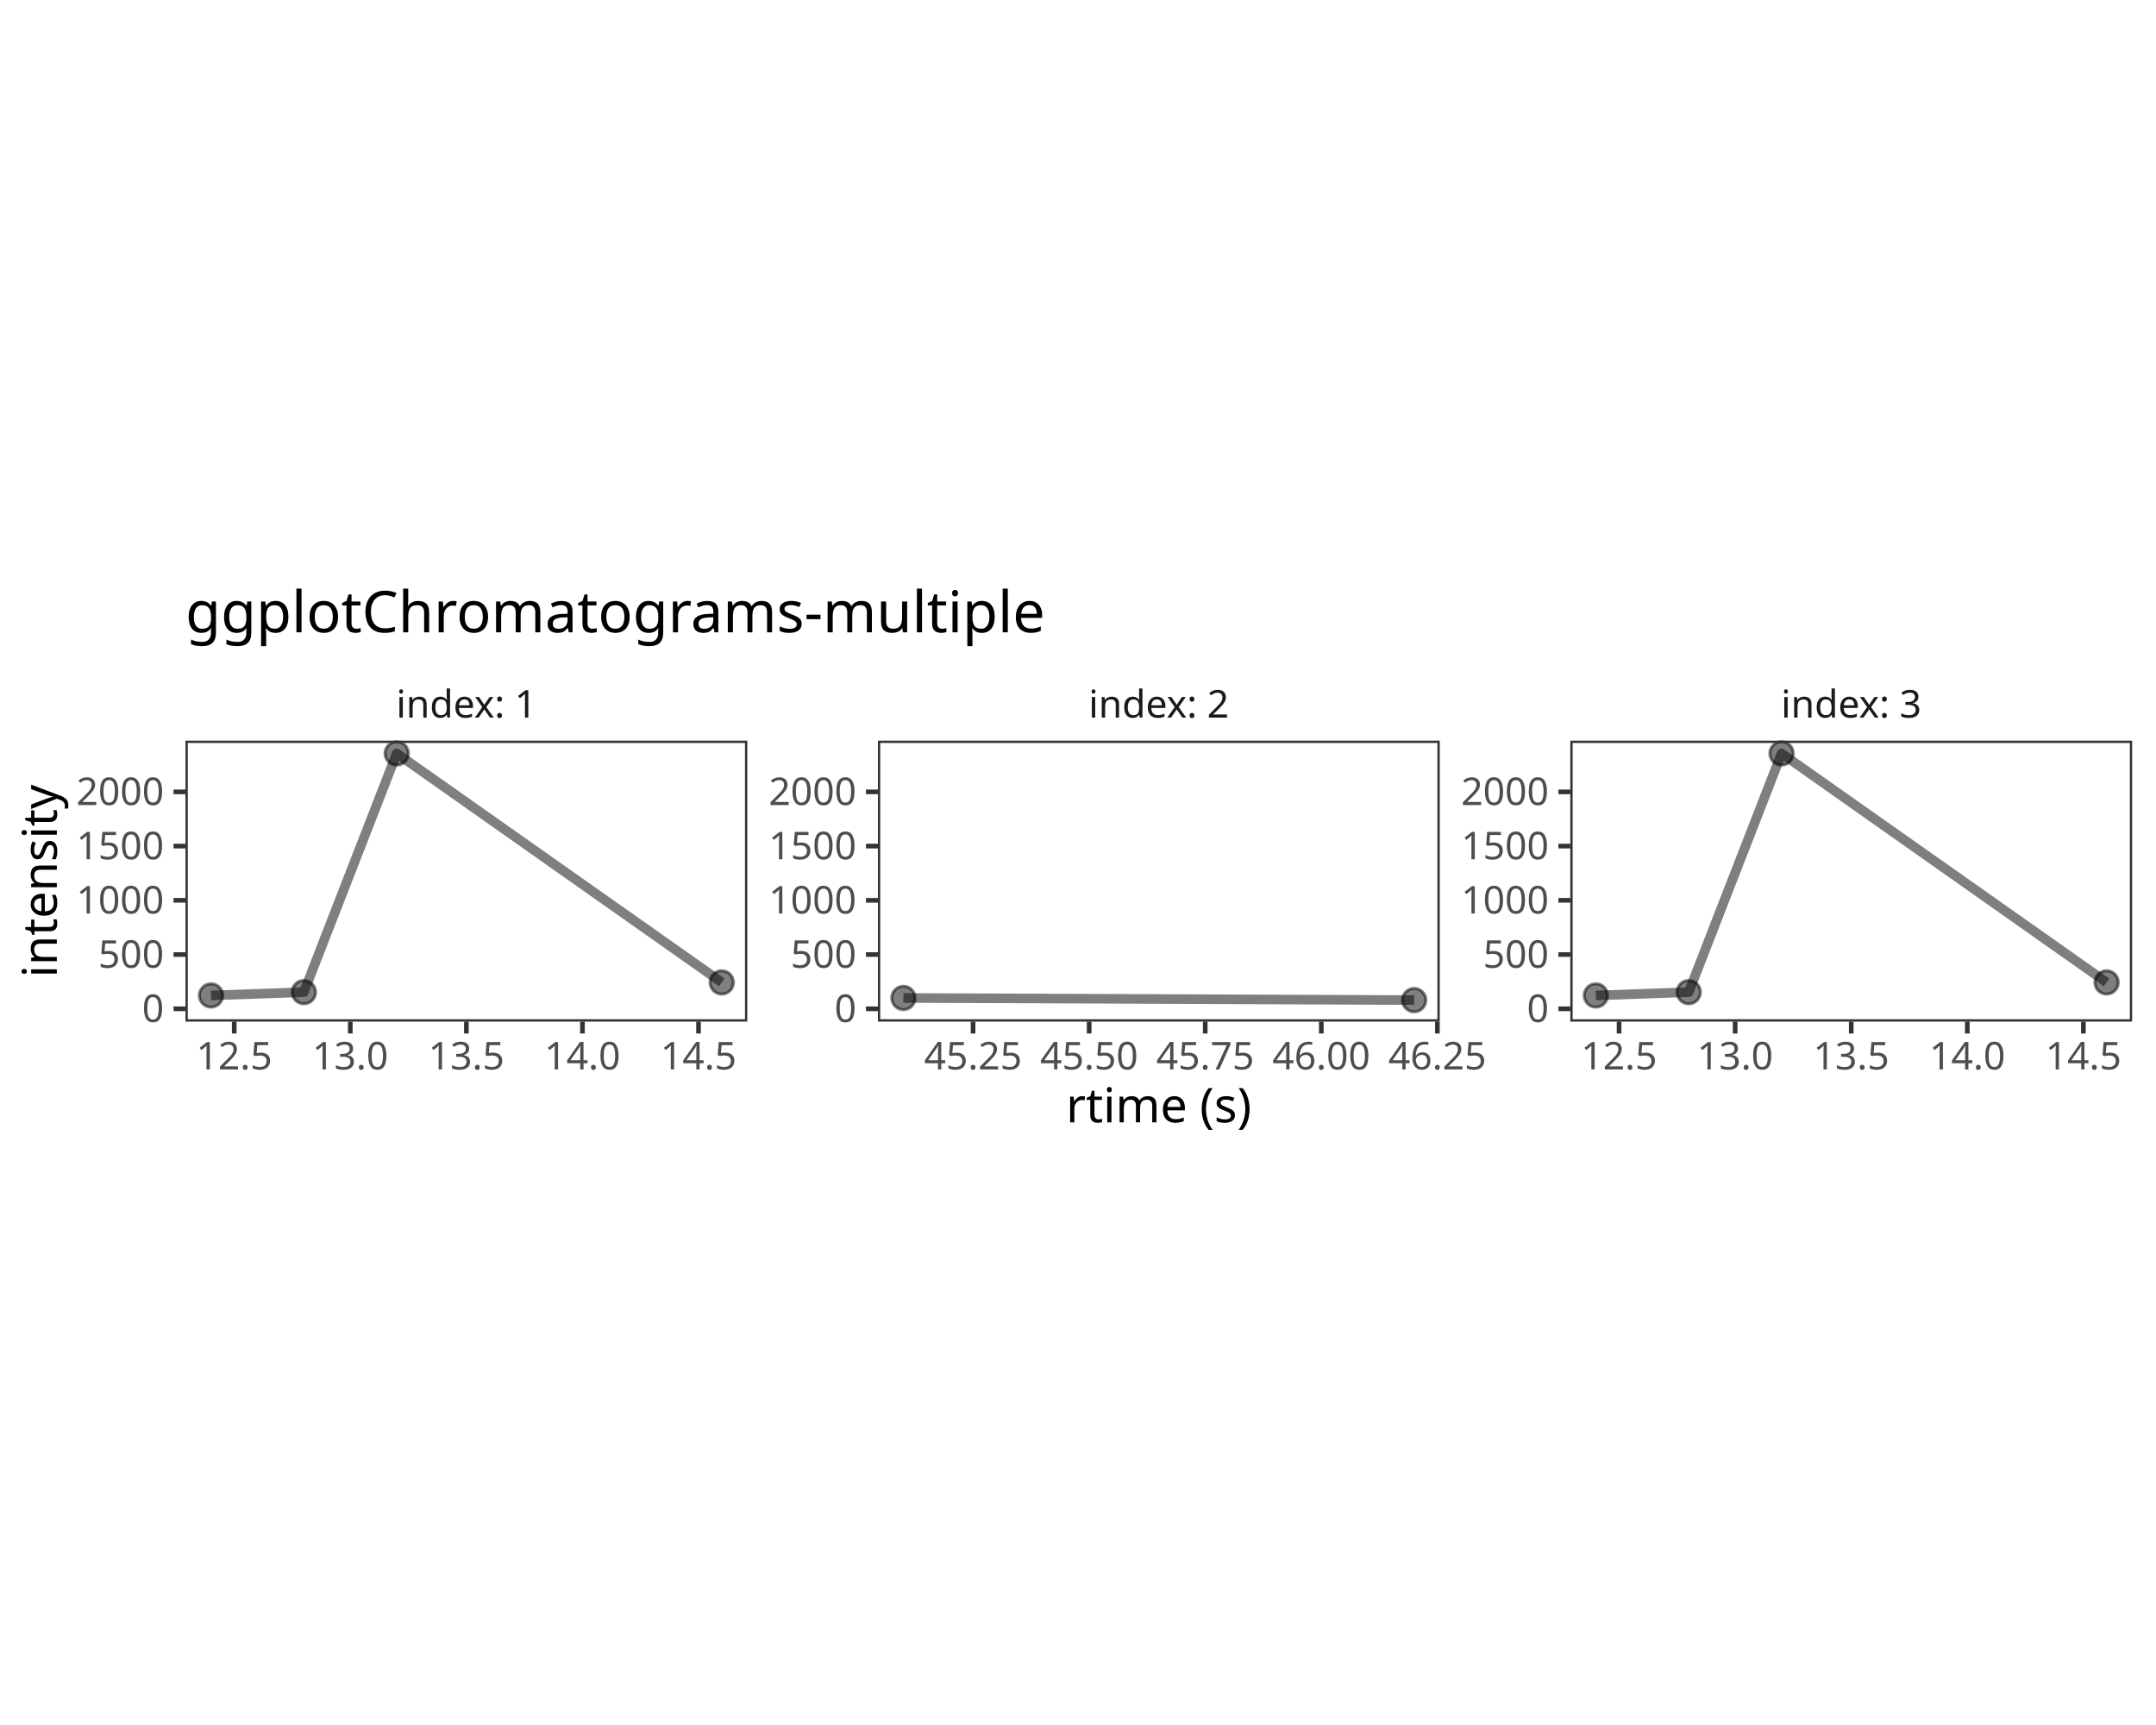
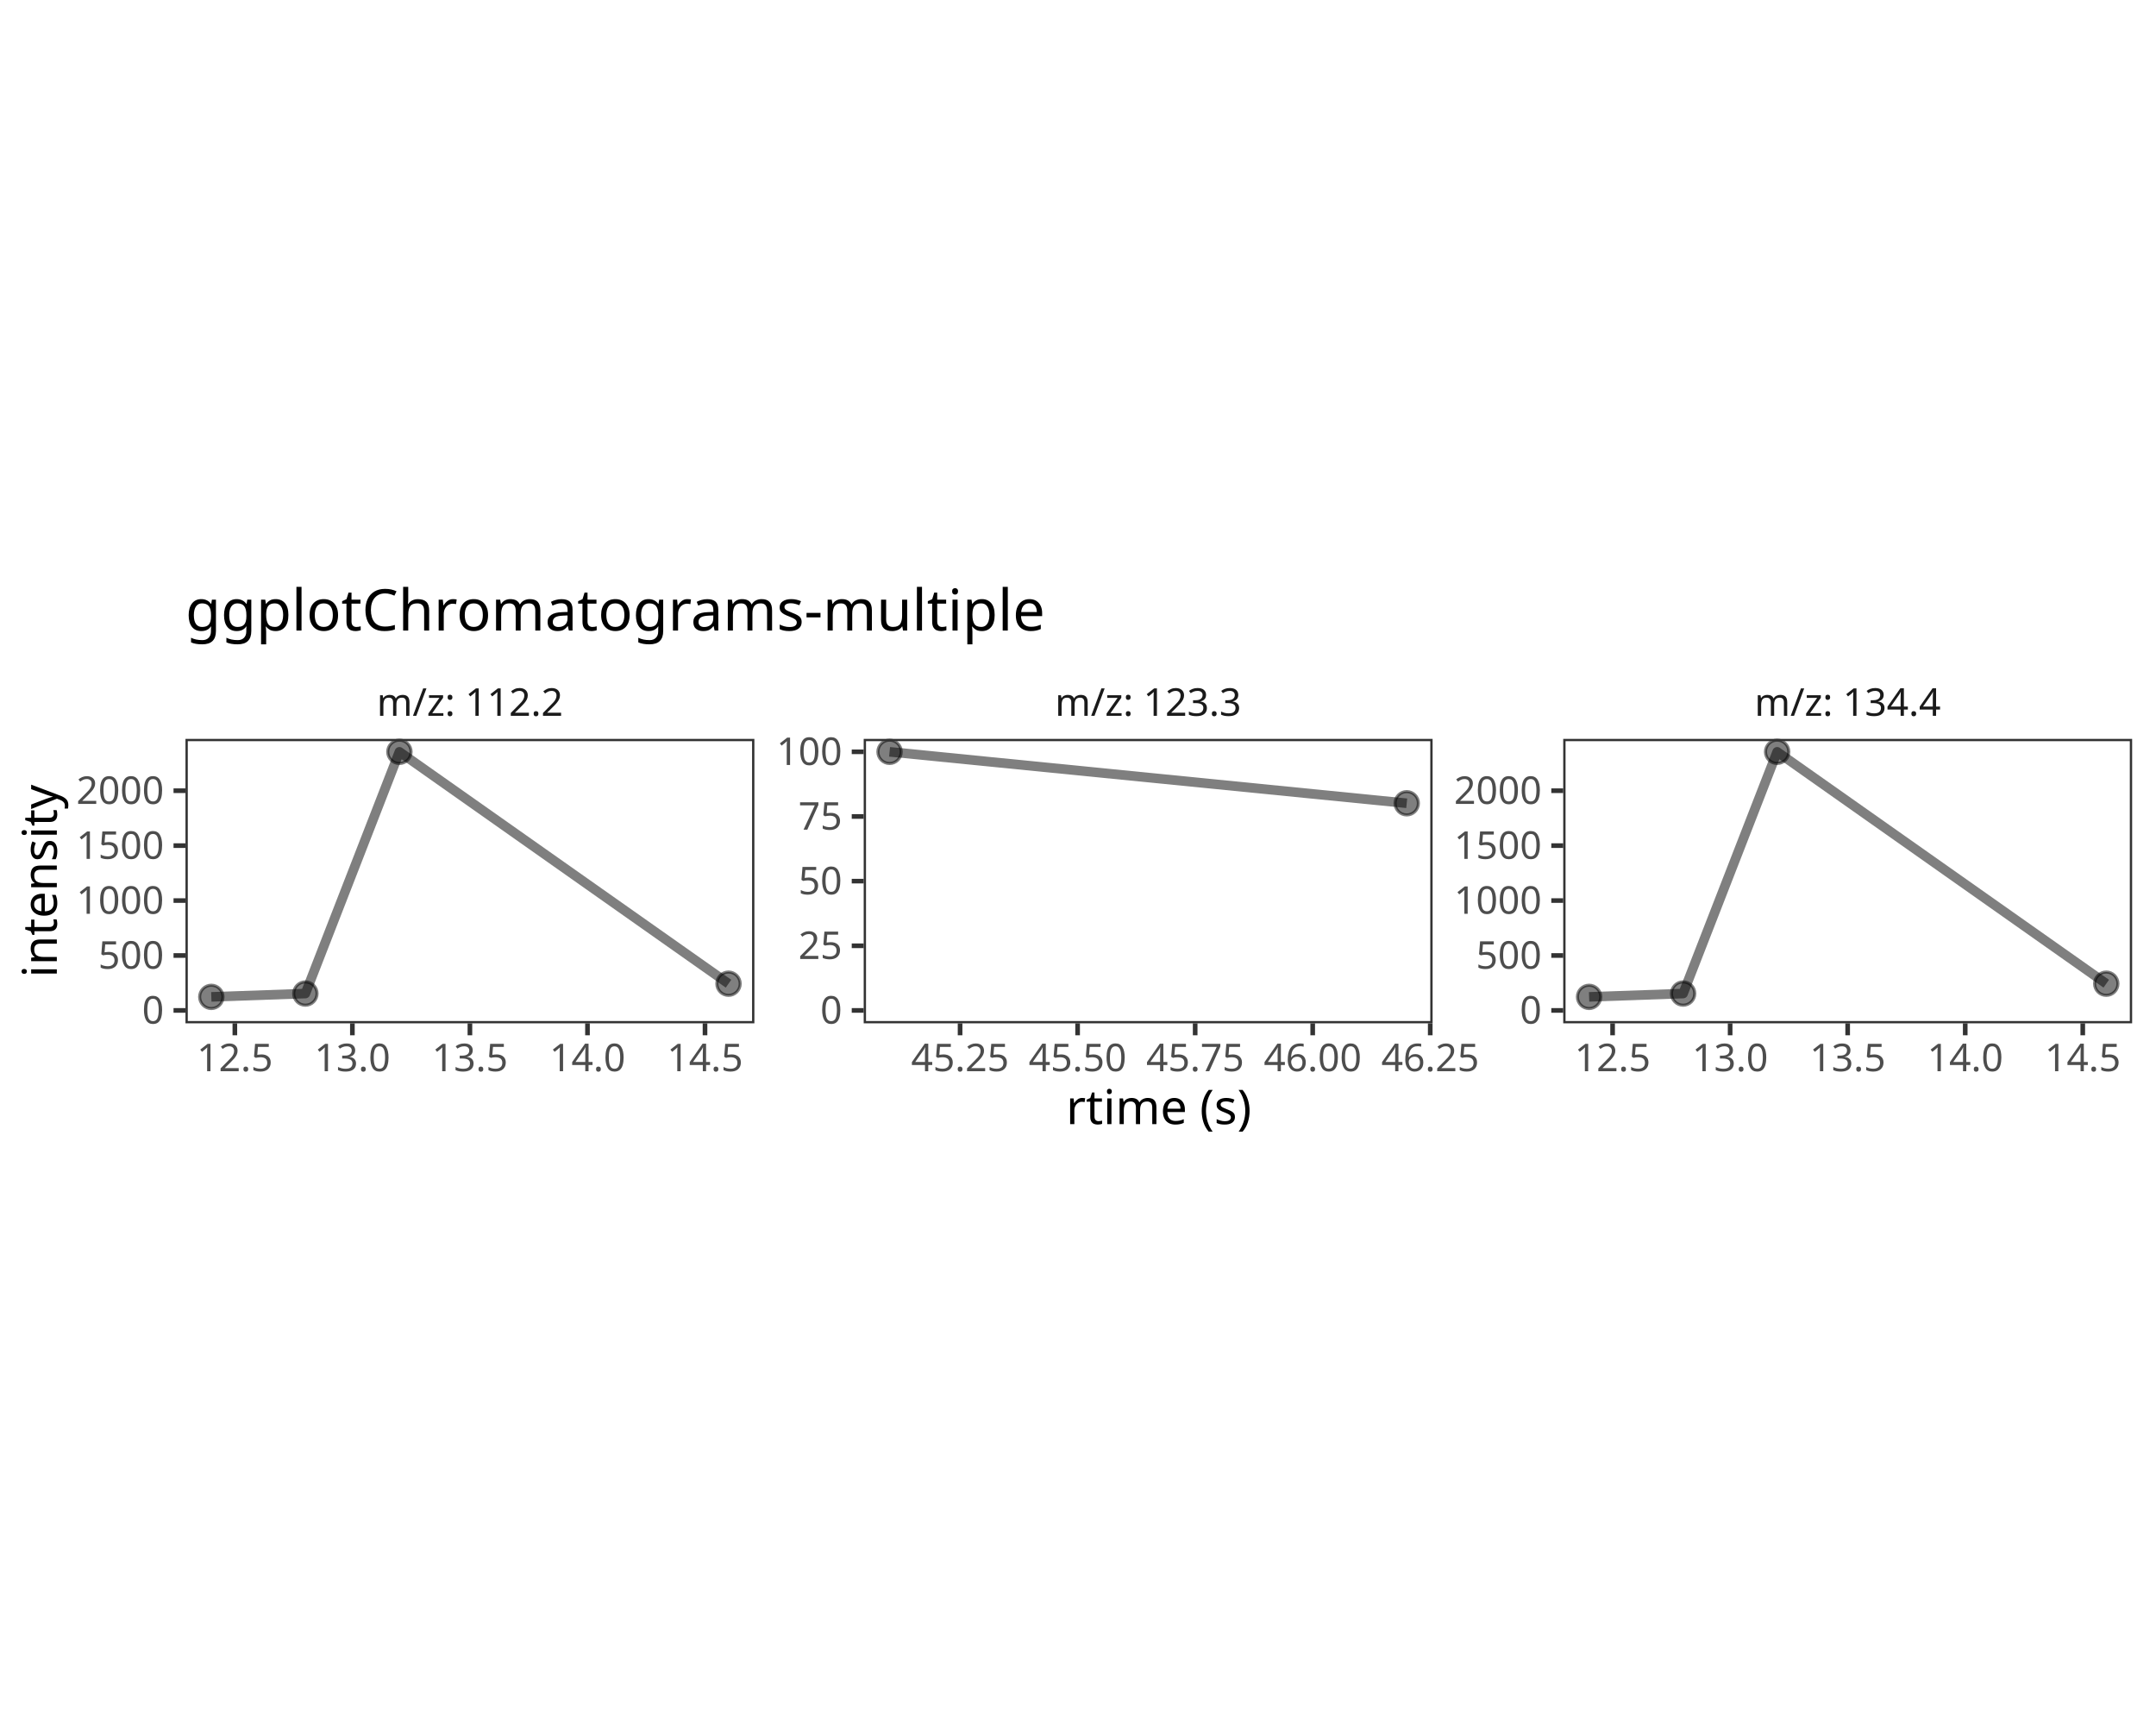
<svg xmlns="http://www.w3.org/2000/svg" class="svglite" data-engine-version="2.0" width="720.00pt" height="576.00pt" viewBox="0 0 720.00 576.00">
  <defs>
    <style type="text/css">
    .svglite line, .svglite polyline, .svglite polygon, .svglite path, .svglite rect, .svglite circle {
      fill: none;
      stroke: #000000;
      stroke-linecap: round;
      stroke-linejoin: round;
      stroke-miterlimit: 10.00;
    }
  </style>
  </defs>
  <rect width="100%" height="100%" style="stroke: none; fill: #FFFFFF;" />
  <defs>
    <clipPath id="cpMC4wMHw3MjAuMDB8MC4wMHw1NzYuMDA=">
      <rect x="0.00" y="0.00" width="720.00" height="576.00" />
    </clipPath>
  </defs>
  <g clip-path="url(#cpMC4wMHw3MjAuMDB8MC4wMHw1NzYuMDA=)">
</g>
  <defs>
-     <clipPath id="cpMC4wMHw3MjAuMDB8MTg5Ljk1fDM4Ni4wNQ==">
-       <rect x="0" y="189.95" width="720.00" height="196.09" />
+     <clipPath id="cpMC4wMHw3MjAuMDB8MTg5LjM2fDM4Ni42NA==">
+       <rect x="0" y="189.36" width="720.00" height="197.28" />
    </clipPath>
  </defs>
-   <g clip-path="url(#cpMC4wMHw3MjAuMDB8MTg5Ljk1fDM4Ni4wNQ==)">
-     <rect x="0" y="189.95" width="720.00" height="196.09" style="stroke-width: 1.55; stroke: #FFFFFF; fill: #FFFFFF;" />
+   <g clip-path="url(#cpMC4wMHw3MjAuMDB8MTg5LjM2fDM4Ni42NA==)">
+     <rect x="0" y="189.36" width="720.00" height="197.28" style="stroke-width: 1.55; stroke: #FFFFFF; fill: #FFFFFF;" />
  </g>
  <g clip-path="url(#cpMC4wMHw3MjAuMDB8MC4wMHw1NzYuMDA=)">
</g>
  <defs>
-     <clipPath id="cpNjEuOTR8MjQ5LjU2fDI0Ny4zMXwzNDEuMTI=">
-       <rect x="61.94" y="247.31" width="187.62" height="93.81" />
+     <clipPath id="cpNjEuOTR8MjUxLjkzfDI0Ni43MnwzNDEuNzE=">
+       <rect x="61.94" y="246.72" width="189.99" height="94.99" />
    </clipPath>
  </defs>
-   <g clip-path="url(#cpNjEuOTR8MjQ5LjU2fDI0Ny4zMXwzNDEuMTI=)">
-     <rect x="61.94" y="247.31" width="187.62" height="93.81" style="stroke-width: 1.55; stroke: none; fill: #FFFFFF;" />
-     <polyline points="70.47,332.39 101.48,331.29 132.49,251.58 241.03,328.04 " style="stroke-width: 3.20; stroke: #000000; stroke-opacity: 0.50; stroke-linecap: butt;" />
-     <circle cx="70.47" cy="332.39" r="3.90" style="stroke-width: 1.03; stroke: #000000; stroke-opacity: 0.50; fill: #000000; fill-opacity: 0.50;" />
-     <circle cx="101.48" cy="331.29" r="3.90" style="stroke-width: 1.03; stroke: #000000; stroke-opacity: 0.50; fill: #000000; fill-opacity: 0.50;" />
-     <circle cx="132.49" cy="251.58" r="3.90" style="stroke-width: 1.03; stroke: #000000; stroke-opacity: 0.50; fill: #000000; fill-opacity: 0.50;" />
-     <circle cx="241.03" cy="328.04" r="3.90" style="stroke-width: 1.03; stroke: #000000; stroke-opacity: 0.50; fill: #000000; fill-opacity: 0.50;" />
-     <rect x="61.94" y="247.31" width="187.62" height="93.81" style="stroke-width: 1.55; stroke: #333333;" />
+   <g clip-path="url(#cpNjEuOTR8MjUxLjkzfDI0Ni43MnwzNDEuNzE=)">
+     <rect x="61.94" y="246.72" width="189.99" height="94.99" style="stroke-width: 1.55; stroke: none; fill: #FFFFFF;" />
+     <polyline points="70.57,332.87 101.98,331.76 133.38,251.04 243.29,328.47 " style="stroke-width: 3.20; stroke: #000000; stroke-opacity: 0.50; stroke-linecap: butt;" />
+     <circle cx="70.57" cy="332.87" r="3.90" style="stroke-width: 1.03; stroke: #000000; stroke-opacity: 0.50; fill: #000000; fill-opacity: 0.50;" />
+     <circle cx="101.98" cy="331.76" r="3.90" style="stroke-width: 1.03; stroke: #000000; stroke-opacity: 0.50; fill: #000000; fill-opacity: 0.50;" />
+     <circle cx="133.38" cy="251.04" r="3.90" style="stroke-width: 1.03; stroke: #000000; stroke-opacity: 0.50; fill: #000000; fill-opacity: 0.50;" />
+     <circle cx="243.29" cy="328.47" r="3.90" style="stroke-width: 1.03; stroke: #000000; stroke-opacity: 0.50; fill: #000000; fill-opacity: 0.50;" />
+     <rect x="61.94" y="246.72" width="189.99" height="94.99" style="stroke-width: 1.55; stroke: #333333;" />
  </g>
  <g clip-path="url(#cpMC4wMHw3MjAuMDB8MC4wMHw1NzYuMDA=)">
</g>
  <defs>
-     <clipPath id="cpMjkzLjE4fDQ4MC43OXwyNDcuMzF8MzQxLjEy">
-       <rect x="293.18" y="247.31" width="187.62" height="93.81" />
+     <clipPath id="cpMjg4LjQzfDQ3OC40MnwyNDYuNzJ8MzQxLjcx">
+       <rect x="288.43" y="246.72" width="189.99" height="94.99" />
    </clipPath>
  </defs>
-   <g clip-path="url(#cpMjkzLjE4fDQ4MC43OXwyNDcuMzF8MzQxLjEy)">
-     <rect x="293.18" y="247.31" width="187.62" height="93.81" style="stroke-width: 1.55; stroke: none; fill: #FFFFFF;" />
-     <polyline points="301.70,333.23 472.26,333.95 " style="stroke-width: 3.20; stroke: #000000; stroke-opacity: 0.50; stroke-linecap: butt;" />
-     <circle cx="301.70" cy="333.23" r="3.90" style="stroke-width: 1.03; stroke: #000000; stroke-opacity: 0.50; fill: #000000; fill-opacity: 0.50;" />
-     <circle cx="472.26" cy="333.95" r="3.90" style="stroke-width: 1.03; stroke: #000000; stroke-opacity: 0.50; fill: #000000; fill-opacity: 0.50;" />
-     <rect x="293.18" y="247.31" width="187.62" height="93.81" style="stroke-width: 1.55; stroke: #333333;" />
+   <g clip-path="url(#cpMjg4LjQzfDQ3OC40MnwyNDYuNzJ8MzQxLjcx)">
+     <rect x="288.43" y="246.72" width="189.99" height="94.99" style="stroke-width: 1.55; stroke: none; fill: #FFFFFF;" />
+     <polyline points="297.07,251.04 469.78,268.22 " style="stroke-width: 3.20; stroke: #000000; stroke-opacity: 0.50; stroke-linecap: butt;" />
+     <circle cx="297.07" cy="251.04" r="3.90" style="stroke-width: 1.03; stroke: #000000; stroke-opacity: 0.50; fill: #000000; fill-opacity: 0.50;" />
+     <circle cx="469.78" cy="268.22" r="3.90" style="stroke-width: 1.03; stroke: #000000; stroke-opacity: 0.50; fill: #000000; fill-opacity: 0.50;" />
+     <rect x="288.43" y="246.72" width="189.99" height="94.99" style="stroke-width: 1.55; stroke: #333333;" />
  </g>
  <g clip-path="url(#cpMC4wMHw3MjAuMDB8MC4wMHw1NzYuMDA=)">
</g>
  <defs>
-     <clipPath id="cpNTI0LjQxfDcxMi4wM3wyNDcuMzF8MzQxLjEy">
-       <rect x="524.41" y="247.31" width="187.62" height="93.81" />
+     <clipPath id="cpNTIyLjA0fDcxMi4wM3wyNDYuNzJ8MzQxLjcx">
+       <rect x="522.04" y="246.72" width="189.99" height="94.99" />
    </clipPath>
  </defs>
-   <g clip-path="url(#cpNTI0LjQxfDcxMi4wM3wyNDcuMzF8MzQxLjEy)">
-     <rect x="524.41" y="247.31" width="187.62" height="93.81" style="stroke-width: 1.55; stroke: none; fill: #FFFFFF;" />
-     <polyline points="532.94,332.39 563.95,331.29 594.96,251.58 703.50,328.04 " style="stroke-width: 3.20; stroke: #000000; stroke-opacity: 0.50; stroke-linecap: butt;" />
-     <circle cx="532.94" cy="332.39" r="3.90" style="stroke-width: 1.03; stroke: #000000; stroke-opacity: 0.50; fill: #000000; fill-opacity: 0.50;" />
-     <circle cx="563.95" cy="331.29" r="3.90" style="stroke-width: 1.03; stroke: #000000; stroke-opacity: 0.50; fill: #000000; fill-opacity: 0.50;" />
-     <circle cx="594.96" cy="251.58" r="3.90" style="stroke-width: 1.03; stroke: #000000; stroke-opacity: 0.50; fill: #000000; fill-opacity: 0.50;" />
-     <circle cx="703.50" cy="328.04" r="3.90" style="stroke-width: 1.03; stroke: #000000; stroke-opacity: 0.50; fill: #000000; fill-opacity: 0.50;" />
-     <rect x="524.41" y="247.31" width="187.62" height="93.81" style="stroke-width: 1.55; stroke: #333333;" />
+   <g clip-path="url(#cpNTIyLjA0fDcxMi4wM3wyNDYuNzJ8MzQxLjcx)">
+     <rect x="522.04" y="246.72" width="189.99" height="94.99" style="stroke-width: 1.55; stroke: none; fill: #FFFFFF;" />
+     <polyline points="530.68,332.87 562.08,331.76 593.48,251.04 703.39,328.47 " style="stroke-width: 3.20; stroke: #000000; stroke-opacity: 0.50; stroke-linecap: butt;" />
+     <circle cx="530.68" cy="332.87" r="3.90" style="stroke-width: 1.03; stroke: #000000; stroke-opacity: 0.50; fill: #000000; fill-opacity: 0.50;" />
+     <circle cx="562.08" cy="331.76" r="3.90" style="stroke-width: 1.03; stroke: #000000; stroke-opacity: 0.50; fill: #000000; fill-opacity: 0.50;" />
+     <circle cx="593.48" cy="251.04" r="3.90" style="stroke-width: 1.03; stroke: #000000; stroke-opacity: 0.50; fill: #000000; fill-opacity: 0.50;" />
+     <circle cx="703.39" cy="328.47" r="3.90" style="stroke-width: 1.03; stroke: #000000; stroke-opacity: 0.50; fill: #000000; fill-opacity: 0.50;" />
+     <rect x="522.04" y="246.72" width="189.99" height="94.99" style="stroke-width: 1.55; stroke: #333333;" />
  </g>
  <g clip-path="url(#cpMC4wMHw3MjAuMDB8MC4wMHw1NzYuMDA=)">
</g>
  <defs>
-     <clipPath id="cpNjEuOTR8MjQ5LjU2fDIyMy4wOXwyNDcuMzE=">
-       <rect x="61.94" y="223.09" width="187.62" height="24.22" />
+     <clipPath id="cpNjEuOTR8MjUxLjkzfDIyMi41MHwyNDYuNzI=">
+       <rect x="61.94" y="222.50" width="189.99" height="24.22" />
    </clipPath>
  </defs>
-   <g clip-path="url(#cpNjEuOTR8MjQ5LjU2fDIyMy4wOXwyNDcuMzE=)">
-     <text x="155.75" y="239.61" text-anchor="middle" style="font-size: 12.80px; fill: #1A1A1A; font-family: sans;" textLength="44.84px" lengthAdjust="spacingAndGlyphs">index: 1</text>
+   <g clip-path="url(#cpNjEuOTR8MjUxLjkzfDIyMi41MHwyNDYuNzI=)">
+     <text x="156.93" y="239.01" text-anchor="middle" style="font-size: 12.80px; fill: #1A1A1A; font-family: sans;" textLength="59.77px" lengthAdjust="spacingAndGlyphs">m/z: 112.2</text>
  </g>
  <g clip-path="url(#cpMC4wMHw3MjAuMDB8MC4wMHw1NzYuMDA=)">
</g>
  <defs>
-     <clipPath id="cpMjkzLjE4fDQ4MC43OXwyMjMuMDl8MjQ3LjMx">
-       <rect x="293.18" y="223.09" width="187.62" height="24.22" />
+     <clipPath id="cpMjg4LjQzfDQ3OC40MnwyMjIuNTB8MjQ2Ljcy">
+       <rect x="288.43" y="222.50" width="189.99" height="24.22" />
    </clipPath>
  </defs>
-   <g clip-path="url(#cpMjkzLjE4fDQ4MC43OXwyMjMuMDl8MjQ3LjMx)">
-     <text x="386.98" y="239.61" text-anchor="middle" style="font-size: 12.80px; fill: #1A1A1A; font-family: sans;" textLength="44.84px" lengthAdjust="spacingAndGlyphs">index: 2</text>
+   <g clip-path="url(#cpMjg4LjQzfDQ3OC40MnwyMjIuNTB8MjQ2Ljcy)">
+     <text x="383.42" y="239.01" text-anchor="middle" style="font-size: 12.80px; fill: #1A1A1A; font-family: sans;" textLength="59.77px" lengthAdjust="spacingAndGlyphs">m/z: 123.3</text>
  </g>
  <g clip-path="url(#cpMC4wMHw3MjAuMDB8MC4wMHw1NzYuMDA=)">
</g>
  <defs>
-     <clipPath id="cpNTI0LjQxfDcxMi4wM3wyMjMuMDl8MjQ3LjMx">
-       <rect x="524.41" y="223.09" width="187.62" height="24.22" />
+     <clipPath id="cpNTIyLjA0fDcxMi4wM3wyMjIuNTB8MjQ2Ljcy">
+       <rect x="522.04" y="222.50" width="189.99" height="24.22" />
    </clipPath>
  </defs>
-   <g clip-path="url(#cpNTI0LjQxfDcxMi4wM3wyMjMuMDl8MjQ3LjMx)">
-     <text x="618.22" y="239.61" text-anchor="middle" style="font-size: 12.80px; fill: #1A1A1A; font-family: sans;" textLength="44.84px" lengthAdjust="spacingAndGlyphs">index: 3</text>
+   <g clip-path="url(#cpNTIyLjA0fDcxMi4wM3wyMjIuNTB8MjQ2Ljcy)">
+     <text x="617.03" y="239.01" text-anchor="middle" style="font-size: 12.80px; fill: #1A1A1A; font-family: sans;" textLength="59.77px" lengthAdjust="spacingAndGlyphs">m/z: 134.4</text>
  </g>
  <g clip-path="url(#cpMC4wMHw3MjAuMDB8MC4wMHw1NzYuMDA=)">
-     <polyline points="78.22,345.10 78.22,341.12 " style="stroke-width: 1.55; stroke: #333333; stroke-linecap: butt;" />
-     <polyline points="116.98,345.10 116.98,341.12 " style="stroke-width: 1.55; stroke: #333333; stroke-linecap: butt;" />
-     <polyline points="155.75,345.10 155.75,341.12 " style="stroke-width: 1.55; stroke: #333333; stroke-linecap: butt;" />
-     <polyline points="194.51,345.10 194.51,341.12 " style="stroke-width: 1.55; stroke: #333333; stroke-linecap: butt;" />
-     <polyline points="233.27,345.10 233.27,341.12 " style="stroke-width: 1.55; stroke: #333333; stroke-linecap: butt;" />
-     <text x="78.22" y="357.10" text-anchor="middle" style="font-size: 12.80px; fill: #4D4D4D; font-family: sans;" textLength="24.91px" lengthAdjust="spacingAndGlyphs">12.5</text>
-     <text x="116.98" y="357.10" text-anchor="middle" style="font-size: 12.80px; fill: #4D4D4D; font-family: sans;" textLength="24.91px" lengthAdjust="spacingAndGlyphs">13.0</text>
-     <text x="155.75" y="357.10" text-anchor="middle" style="font-size: 12.80px; fill: #4D4D4D; font-family: sans;" textLength="24.91px" lengthAdjust="spacingAndGlyphs">13.5</text>
-     <text x="194.51" y="357.10" text-anchor="middle" style="font-size: 12.80px; fill: #4D4D4D; font-family: sans;" textLength="24.91px" lengthAdjust="spacingAndGlyphs">14.0</text>
-     <text x="233.27" y="357.10" text-anchor="middle" style="font-size: 12.80px; fill: #4D4D4D; font-family: sans;" textLength="24.91px" lengthAdjust="spacingAndGlyphs">14.5</text>
-     <polyline points="324.96,345.10 324.96,341.12 " style="stroke-width: 1.55; stroke: #333333; stroke-linecap: butt;" />
-     <polyline points="363.73,345.10 363.73,341.12 " style="stroke-width: 1.55; stroke: #333333; stroke-linecap: butt;" />
-     <polyline points="402.49,345.10 402.49,341.12 " style="stroke-width: 1.55; stroke: #333333; stroke-linecap: butt;" />
-     <polyline points="441.25,345.10 441.25,341.12 " style="stroke-width: 1.55; stroke: #333333; stroke-linecap: butt;" />
-     <polyline points="480.02,345.10 480.02,341.12 " style="stroke-width: 1.55; stroke: #333333; stroke-linecap: butt;" />
-     <text x="324.96" y="357.10" text-anchor="middle" style="font-size: 12.80px; fill: #4D4D4D; font-family: sans;" textLength="32.03px" lengthAdjust="spacingAndGlyphs">45.25</text>
-     <text x="363.73" y="357.10" text-anchor="middle" style="font-size: 12.80px; fill: #4D4D4D; font-family: sans;" textLength="32.03px" lengthAdjust="spacingAndGlyphs">45.50</text>
-     <text x="402.49" y="357.10" text-anchor="middle" style="font-size: 12.80px; fill: #4D4D4D; font-family: sans;" textLength="32.03px" lengthAdjust="spacingAndGlyphs">45.75</text>
-     <text x="441.25" y="357.10" text-anchor="middle" style="font-size: 12.80px; fill: #4D4D4D; font-family: sans;" textLength="32.03px" lengthAdjust="spacingAndGlyphs">46.00</text>
-     <text x="480.02" y="357.10" text-anchor="middle" style="font-size: 12.80px; fill: #4D4D4D; font-family: sans;" textLength="32.03px" lengthAdjust="spacingAndGlyphs">46.25</text>
-     <polyline points="540.69,345.10 540.69,341.12 " style="stroke-width: 1.55; stroke: #333333; stroke-linecap: butt;" />
-     <polyline points="579.46,345.10 579.46,341.12 " style="stroke-width: 1.55; stroke: #333333; stroke-linecap: butt;" />
-     <polyline points="618.22,345.10 618.22,341.12 " style="stroke-width: 1.55; stroke: #333333; stroke-linecap: butt;" />
-     <polyline points="656.99,345.10 656.99,341.12 " style="stroke-width: 1.55; stroke: #333333; stroke-linecap: butt;" />
-     <polyline points="695.75,345.10 695.75,341.12 " style="stroke-width: 1.55; stroke: #333333; stroke-linecap: butt;" />
-     <text x="540.69" y="357.10" text-anchor="middle" style="font-size: 12.80px; fill: #4D4D4D; font-family: sans;" textLength="24.91px" lengthAdjust="spacingAndGlyphs">12.5</text>
-     <text x="579.46" y="357.10" text-anchor="middle" style="font-size: 12.80px; fill: #4D4D4D; font-family: sans;" textLength="24.91px" lengthAdjust="spacingAndGlyphs">13.0</text>
-     <text x="618.22" y="357.10" text-anchor="middle" style="font-size: 12.80px; fill: #4D4D4D; font-family: sans;" textLength="24.91px" lengthAdjust="spacingAndGlyphs">13.5</text>
-     <text x="656.99" y="357.10" text-anchor="middle" style="font-size: 12.80px; fill: #4D4D4D; font-family: sans;" textLength="24.91px" lengthAdjust="spacingAndGlyphs">14.0</text>
-     <text x="695.75" y="357.10" text-anchor="middle" style="font-size: 12.80px; fill: #4D4D4D; font-family: sans;" textLength="24.91px" lengthAdjust="spacingAndGlyphs">14.5</text>
-     <text x="517.24" y="341.26" text-anchor="end" style="font-size: 12.80px; fill: #4D4D4D; font-family: sans;" textLength="7.12px" lengthAdjust="spacingAndGlyphs">0</text>
-     <text x="517.24" y="323.15" text-anchor="end" style="font-size: 12.80px; fill: #4D4D4D; font-family: sans;" textLength="21.36px" lengthAdjust="spacingAndGlyphs">500</text>
-     <text x="517.24" y="305.04" text-anchor="end" style="font-size: 12.80px; fill: #4D4D4D; font-family: sans;" textLength="28.48px" lengthAdjust="spacingAndGlyphs">1000</text>
-     <text x="517.24" y="286.93" text-anchor="end" style="font-size: 12.80px; fill: #4D4D4D; font-family: sans;" textLength="28.48px" lengthAdjust="spacingAndGlyphs">1500</text>
-     <text x="517.24" y="268.81" text-anchor="end" style="font-size: 12.80px; fill: #4D4D4D; font-family: sans;" textLength="28.48px" lengthAdjust="spacingAndGlyphs">2000</text>
-     <polyline points="520.43,336.86 524.41,336.86 " style="stroke-width: 1.55; stroke: #333333; stroke-linecap: butt;" />
-     <polyline points="520.43,318.74 524.41,318.74 " style="stroke-width: 1.55; stroke: #333333; stroke-linecap: butt;" />
-     <polyline points="520.43,300.63 524.41,300.63 " style="stroke-width: 1.55; stroke: #333333; stroke-linecap: butt;" />
-     <polyline points="520.43,282.52 524.41,282.52 " style="stroke-width: 1.55; stroke: #333333; stroke-linecap: butt;" />
-     <polyline points="520.43,264.41 524.41,264.41 " style="stroke-width: 1.55; stroke: #333333; stroke-linecap: butt;" />
-     <text x="286.00" y="341.26" text-anchor="end" style="font-size: 12.80px; fill: #4D4D4D; font-family: sans;" textLength="7.12px" lengthAdjust="spacingAndGlyphs">0</text>
-     <text x="286.00" y="323.15" text-anchor="end" style="font-size: 12.80px; fill: #4D4D4D; font-family: sans;" textLength="21.36px" lengthAdjust="spacingAndGlyphs">500</text>
-     <text x="286.00" y="305.04" text-anchor="end" style="font-size: 12.80px; fill: #4D4D4D; font-family: sans;" textLength="28.48px" lengthAdjust="spacingAndGlyphs">1000</text>
-     <text x="286.00" y="286.93" text-anchor="end" style="font-size: 12.80px; fill: #4D4D4D; font-family: sans;" textLength="28.48px" lengthAdjust="spacingAndGlyphs">1500</text>
-     <text x="286.00" y="268.81" text-anchor="end" style="font-size: 12.80px; fill: #4D4D4D; font-family: sans;" textLength="28.48px" lengthAdjust="spacingAndGlyphs">2000</text>
-     <polyline points="289.19,336.86 293.18,336.86 " style="stroke-width: 1.55; stroke: #333333; stroke-linecap: butt;" />
-     <polyline points="289.19,318.74 293.18,318.74 " style="stroke-width: 1.55; stroke: #333333; stroke-linecap: butt;" />
-     <polyline points="289.19,300.63 293.18,300.63 " style="stroke-width: 1.55; stroke: #333333; stroke-linecap: butt;" />
-     <polyline points="289.19,282.52 293.18,282.52 " style="stroke-width: 1.55; stroke: #333333; stroke-linecap: butt;" />
-     <polyline points="289.19,264.41 293.18,264.41 " style="stroke-width: 1.55; stroke: #333333; stroke-linecap: butt;" />
-     <text x="54.77" y="341.26" text-anchor="end" style="font-size: 12.80px; fill: #4D4D4D; font-family: sans;" textLength="7.12px" lengthAdjust="spacingAndGlyphs">0</text>
-     <text x="54.77" y="323.15" text-anchor="end" style="font-size: 12.80px; fill: #4D4D4D; font-family: sans;" textLength="21.36px" lengthAdjust="spacingAndGlyphs">500</text>
-     <text x="54.77" y="305.04" text-anchor="end" style="font-size: 12.80px; fill: #4D4D4D; font-family: sans;" textLength="28.48px" lengthAdjust="spacingAndGlyphs">1000</text>
-     <text x="54.77" y="286.93" text-anchor="end" style="font-size: 12.80px; fill: #4D4D4D; font-family: sans;" textLength="28.48px" lengthAdjust="spacingAndGlyphs">1500</text>
-     <text x="54.77" y="268.81" text-anchor="end" style="font-size: 12.80px; fill: #4D4D4D; font-family: sans;" textLength="28.48px" lengthAdjust="spacingAndGlyphs">2000</text>
-     <polyline points="57.95,336.86 61.94,336.86 " style="stroke-width: 1.55; stroke: #333333; stroke-linecap: butt;" />
-     <polyline points="57.95,318.74 61.94,318.74 " style="stroke-width: 1.55; stroke: #333333; stroke-linecap: butt;" />
-     <polyline points="57.95,300.63 61.94,300.63 " style="stroke-width: 1.55; stroke: #333333; stroke-linecap: butt;" />
-     <polyline points="57.95,282.52 61.94,282.52 " style="stroke-width: 1.55; stroke: #333333; stroke-linecap: butt;" />
-     <polyline points="57.95,264.41 61.94,264.41 " style="stroke-width: 1.55; stroke: #333333; stroke-linecap: butt;" />
-     <text x="386.98" y="374.76" text-anchor="middle" style="font-size: 16.00px; font-family: sans;" textLength="58.67px" lengthAdjust="spacingAndGlyphs">rtime (s)</text>
+     <polyline points="78.43,345.70 78.43,341.71 " style="stroke-width: 1.55; stroke: #333333; stroke-linecap: butt;" />
+     <polyline points="117.68,345.70 117.68,341.71 " style="stroke-width: 1.55; stroke: #333333; stroke-linecap: butt;" />
+     <polyline points="156.93,345.70 156.93,341.71 " style="stroke-width: 1.55; stroke: #333333; stroke-linecap: butt;" />
+     <polyline points="196.19,345.70 196.19,341.71 " style="stroke-width: 1.55; stroke: #333333; stroke-linecap: butt;" />
+     <polyline points="235.44,345.70 235.44,341.71 " style="stroke-width: 1.55; stroke: #333333; stroke-linecap: butt;" />
+     <text x="78.43" y="357.69" text-anchor="middle" style="font-size: 12.80px; fill: #4D4D4D; font-family: sans;" textLength="24.91px" lengthAdjust="spacingAndGlyphs">12.5</text>
+     <text x="117.68" y="357.69" text-anchor="middle" style="font-size: 12.80px; fill: #4D4D4D; font-family: sans;" textLength="24.91px" lengthAdjust="spacingAndGlyphs">13.0</text>
+     <text x="156.93" y="357.69" text-anchor="middle" style="font-size: 12.80px; fill: #4D4D4D; font-family: sans;" textLength="24.91px" lengthAdjust="spacingAndGlyphs">13.5</text>
+     <text x="196.19" y="357.69" text-anchor="middle" style="font-size: 12.80px; fill: #4D4D4D; font-family: sans;" textLength="24.91px" lengthAdjust="spacingAndGlyphs">14.0</text>
+     <text x="235.44" y="357.69" text-anchor="middle" style="font-size: 12.80px; fill: #4D4D4D; font-family: sans;" textLength="24.91px" lengthAdjust="spacingAndGlyphs">14.5</text>
+     <polyline points="320.62,345.70 320.62,341.71 " style="stroke-width: 1.55; stroke: #333333; stroke-linecap: butt;" />
+     <polyline points="359.87,345.70 359.87,341.71 " style="stroke-width: 1.55; stroke: #333333; stroke-linecap: butt;" />
+     <polyline points="399.13,345.70 399.13,341.71 " style="stroke-width: 1.55; stroke: #333333; stroke-linecap: butt;" />
+     <polyline points="438.38,345.70 438.38,341.71 " style="stroke-width: 1.55; stroke: #333333; stroke-linecap: butt;" />
+     <polyline points="477.63,345.70 477.63,341.71 " style="stroke-width: 1.55; stroke: #333333; stroke-linecap: butt;" />
+     <text x="320.62" y="357.69" text-anchor="middle" style="font-size: 12.80px; fill: #4D4D4D; font-family: sans;" textLength="32.03px" lengthAdjust="spacingAndGlyphs">45.25</text>
+     <text x="359.87" y="357.69" text-anchor="middle" style="font-size: 12.80px; fill: #4D4D4D; font-family: sans;" textLength="32.03px" lengthAdjust="spacingAndGlyphs">45.50</text>
+     <text x="399.13" y="357.69" text-anchor="middle" style="font-size: 12.80px; fill: #4D4D4D; font-family: sans;" textLength="32.03px" lengthAdjust="spacingAndGlyphs">45.75</text>
+     <text x="438.38" y="357.69" text-anchor="middle" style="font-size: 12.80px; fill: #4D4D4D; font-family: sans;" textLength="32.03px" lengthAdjust="spacingAndGlyphs">46.00</text>
+     <text x="477.63" y="357.69" text-anchor="middle" style="font-size: 12.80px; fill: #4D4D4D; font-family: sans;" textLength="32.03px" lengthAdjust="spacingAndGlyphs">46.25</text>
+     <polyline points="538.53,345.70 538.53,341.71 " style="stroke-width: 1.55; stroke: #333333; stroke-linecap: butt;" />
+     <polyline points="577.78,345.70 577.78,341.71 " style="stroke-width: 1.55; stroke: #333333; stroke-linecap: butt;" />
+     <polyline points="617.03,345.70 617.03,341.71 " style="stroke-width: 1.55; stroke: #333333; stroke-linecap: butt;" />
+     <polyline points="656.29,345.70 656.29,341.71 " style="stroke-width: 1.55; stroke: #333333; stroke-linecap: butt;" />
+     <polyline points="695.54,345.70 695.54,341.71 " style="stroke-width: 1.55; stroke: #333333; stroke-linecap: butt;" />
+     <text x="538.53" y="357.69" text-anchor="middle" style="font-size: 12.80px; fill: #4D4D4D; font-family: sans;" textLength="24.91px" lengthAdjust="spacingAndGlyphs">12.5</text>
+     <text x="577.78" y="357.69" text-anchor="middle" style="font-size: 12.80px; fill: #4D4D4D; font-family: sans;" textLength="24.91px" lengthAdjust="spacingAndGlyphs">13.0</text>
+     <text x="617.03" y="357.69" text-anchor="middle" style="font-size: 12.80px; fill: #4D4D4D; font-family: sans;" textLength="24.91px" lengthAdjust="spacingAndGlyphs">13.5</text>
+     <text x="656.29" y="357.69" text-anchor="middle" style="font-size: 12.80px; fill: #4D4D4D; font-family: sans;" textLength="24.91px" lengthAdjust="spacingAndGlyphs">14.0</text>
+     <text x="695.54" y="357.69" text-anchor="middle" style="font-size: 12.80px; fill: #4D4D4D; font-family: sans;" textLength="24.91px" lengthAdjust="spacingAndGlyphs">14.5</text>
+     <text x="514.87" y="341.80" text-anchor="end" style="font-size: 12.80px; fill: #4D4D4D; font-family: sans;" textLength="7.12px" lengthAdjust="spacingAndGlyphs">0</text>
+     <text x="514.87" y="323.46" text-anchor="end" style="font-size: 12.80px; fill: #4D4D4D; font-family: sans;" textLength="21.36px" lengthAdjust="spacingAndGlyphs">500</text>
+     <text x="514.87" y="305.12" text-anchor="end" style="font-size: 12.80px; fill: #4D4D4D; font-family: sans;" textLength="28.48px" lengthAdjust="spacingAndGlyphs">1000</text>
+     <text x="514.87" y="286.78" text-anchor="end" style="font-size: 12.80px; fill: #4D4D4D; font-family: sans;" textLength="28.48px" lengthAdjust="spacingAndGlyphs">1500</text>
+     <text x="514.87" y="268.44" text-anchor="end" style="font-size: 12.80px; fill: #4D4D4D; font-family: sans;" textLength="28.48px" lengthAdjust="spacingAndGlyphs">2000</text>
+     <polyline points="518.06,337.39 522.04,337.39 " style="stroke-width: 1.55; stroke: #333333; stroke-linecap: butt;" />
+     <polyline points="518.06,319.05 522.04,319.05 " style="stroke-width: 1.55; stroke: #333333; stroke-linecap: butt;" />
+     <polyline points="518.06,300.71 522.04,300.71 " style="stroke-width: 1.55; stroke: #333333; stroke-linecap: butt;" />
+     <polyline points="518.06,282.37 522.04,282.37 " style="stroke-width: 1.55; stroke: #333333; stroke-linecap: butt;" />
+     <polyline points="518.06,264.03 522.04,264.03 " style="stroke-width: 1.55; stroke: #333333; stroke-linecap: butt;" />
+     <text x="281.26" y="341.80" text-anchor="end" style="font-size: 12.80px; fill: #4D4D4D; font-family: sans;" textLength="7.12px" lengthAdjust="spacingAndGlyphs">0</text>
+     <text x="281.26" y="320.21" text-anchor="end" style="font-size: 12.80px; fill: #4D4D4D; font-family: sans;" textLength="14.24px" lengthAdjust="spacingAndGlyphs">25</text>
+     <text x="281.26" y="298.62" text-anchor="end" style="font-size: 12.80px; fill: #4D4D4D; font-family: sans;" textLength="14.24px" lengthAdjust="spacingAndGlyphs">50</text>
+     <text x="281.26" y="277.03" text-anchor="end" style="font-size: 12.80px; fill: #4D4D4D; font-family: sans;" textLength="14.24px" lengthAdjust="spacingAndGlyphs">75</text>
+     <text x="281.26" y="255.44" text-anchor="end" style="font-size: 12.80px; fill: #4D4D4D; font-family: sans;" textLength="21.36px" lengthAdjust="spacingAndGlyphs">100</text>
+     <polyline points="284.44,337.39 288.43,337.39 " style="stroke-width: 1.55; stroke: #333333; stroke-linecap: butt;" />
+     <polyline points="284.44,315.81 288.43,315.81 " style="stroke-width: 1.55; stroke: #333333; stroke-linecap: butt;" />
+     <polyline points="284.44,294.22 288.43,294.22 " style="stroke-width: 1.55; stroke: #333333; stroke-linecap: butt;" />
+     <polyline points="284.44,272.63 288.43,272.63 " style="stroke-width: 1.55; stroke: #333333; stroke-linecap: butt;" />
+     <polyline points="284.44,251.04 288.43,251.04 " style="stroke-width: 1.55; stroke: #333333; stroke-linecap: butt;" />
+     <text x="54.77" y="341.80" text-anchor="end" style="font-size: 12.80px; fill: #4D4D4D; font-family: sans;" textLength="7.12px" lengthAdjust="spacingAndGlyphs">0</text>
+     <text x="54.77" y="323.46" text-anchor="end" style="font-size: 12.80px; fill: #4D4D4D; font-family: sans;" textLength="21.36px" lengthAdjust="spacingAndGlyphs">500</text>
+     <text x="54.77" y="305.12" text-anchor="end" style="font-size: 12.80px; fill: #4D4D4D; font-family: sans;" textLength="28.48px" lengthAdjust="spacingAndGlyphs">1000</text>
+     <text x="54.77" y="286.78" text-anchor="end" style="font-size: 12.80px; fill: #4D4D4D; font-family: sans;" textLength="28.48px" lengthAdjust="spacingAndGlyphs">1500</text>
+     <text x="54.77" y="268.44" text-anchor="end" style="font-size: 12.80px; fill: #4D4D4D; font-family: sans;" textLength="28.48px" lengthAdjust="spacingAndGlyphs">2000</text>
+     <polyline points="57.95,337.39 61.94,337.39 " style="stroke-width: 1.55; stroke: #333333; stroke-linecap: butt;" />
+     <polyline points="57.95,319.05 61.94,319.05 " style="stroke-width: 1.55; stroke: #333333; stroke-linecap: butt;" />
+     <polyline points="57.95,300.71 61.94,300.71 " style="stroke-width: 1.55; stroke: #333333; stroke-linecap: butt;" />
+     <polyline points="57.95,282.37 61.94,282.37 " style="stroke-width: 1.55; stroke: #333333; stroke-linecap: butt;" />
+     <polyline points="57.95,264.03 61.94,264.03 " style="stroke-width: 1.55; stroke: #333333; stroke-linecap: butt;" />
+     <text x="386.98" y="375.35" text-anchor="middle" style="font-size: 16.00px; font-family: sans;" textLength="58.67px" lengthAdjust="spacingAndGlyphs">rtime (s)</text>
    <text transform="translate(18.98,294.22) rotate(-90)" text-anchor="middle" style="font-size: 16.00px; font-family: sans;" textLength="58.70px" lengthAdjust="spacingAndGlyphs">intensity</text>
-     <text x="61.94" y="211.14" style="font-size: 19.20px; font-family: sans;" textLength="262.54px" lengthAdjust="spacingAndGlyphs">ggplotChromatograms-multiple</text>
+     <text x="61.94" y="210.54" style="font-size: 19.20px; font-family: sans;" textLength="262.54px" lengthAdjust="spacingAndGlyphs">ggplotChromatograms-multiple</text>
  </g>
</svg>
